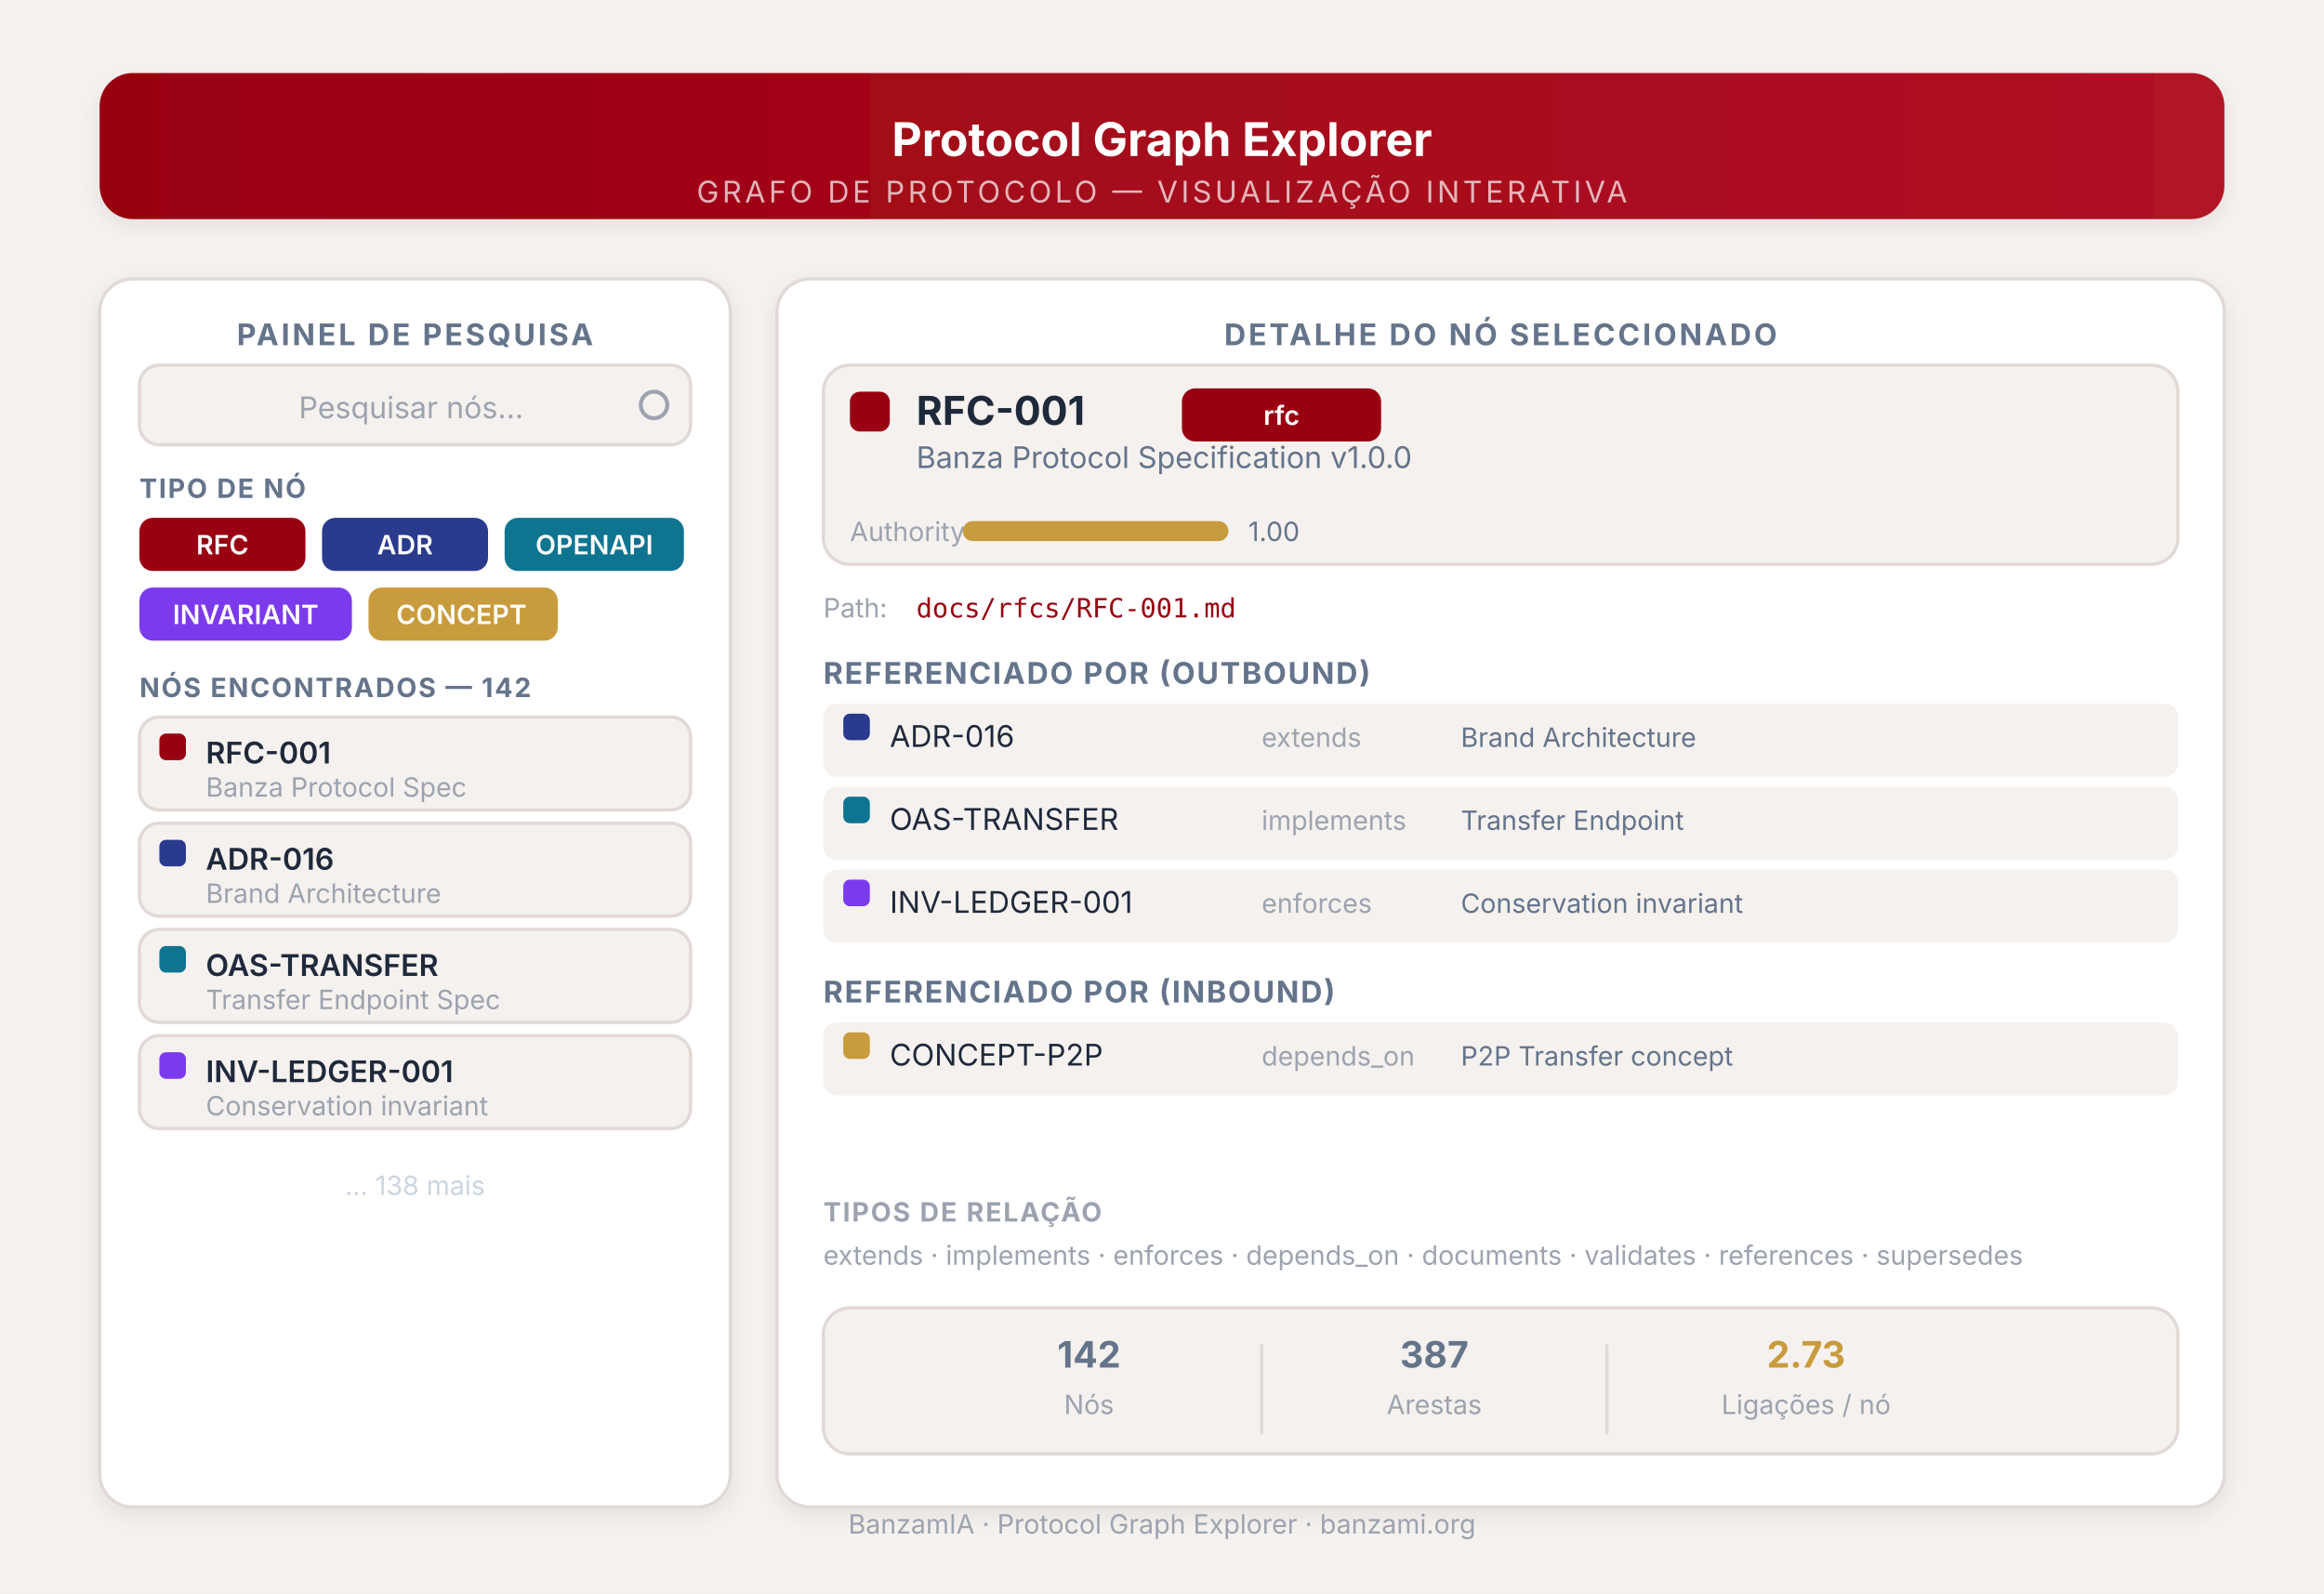
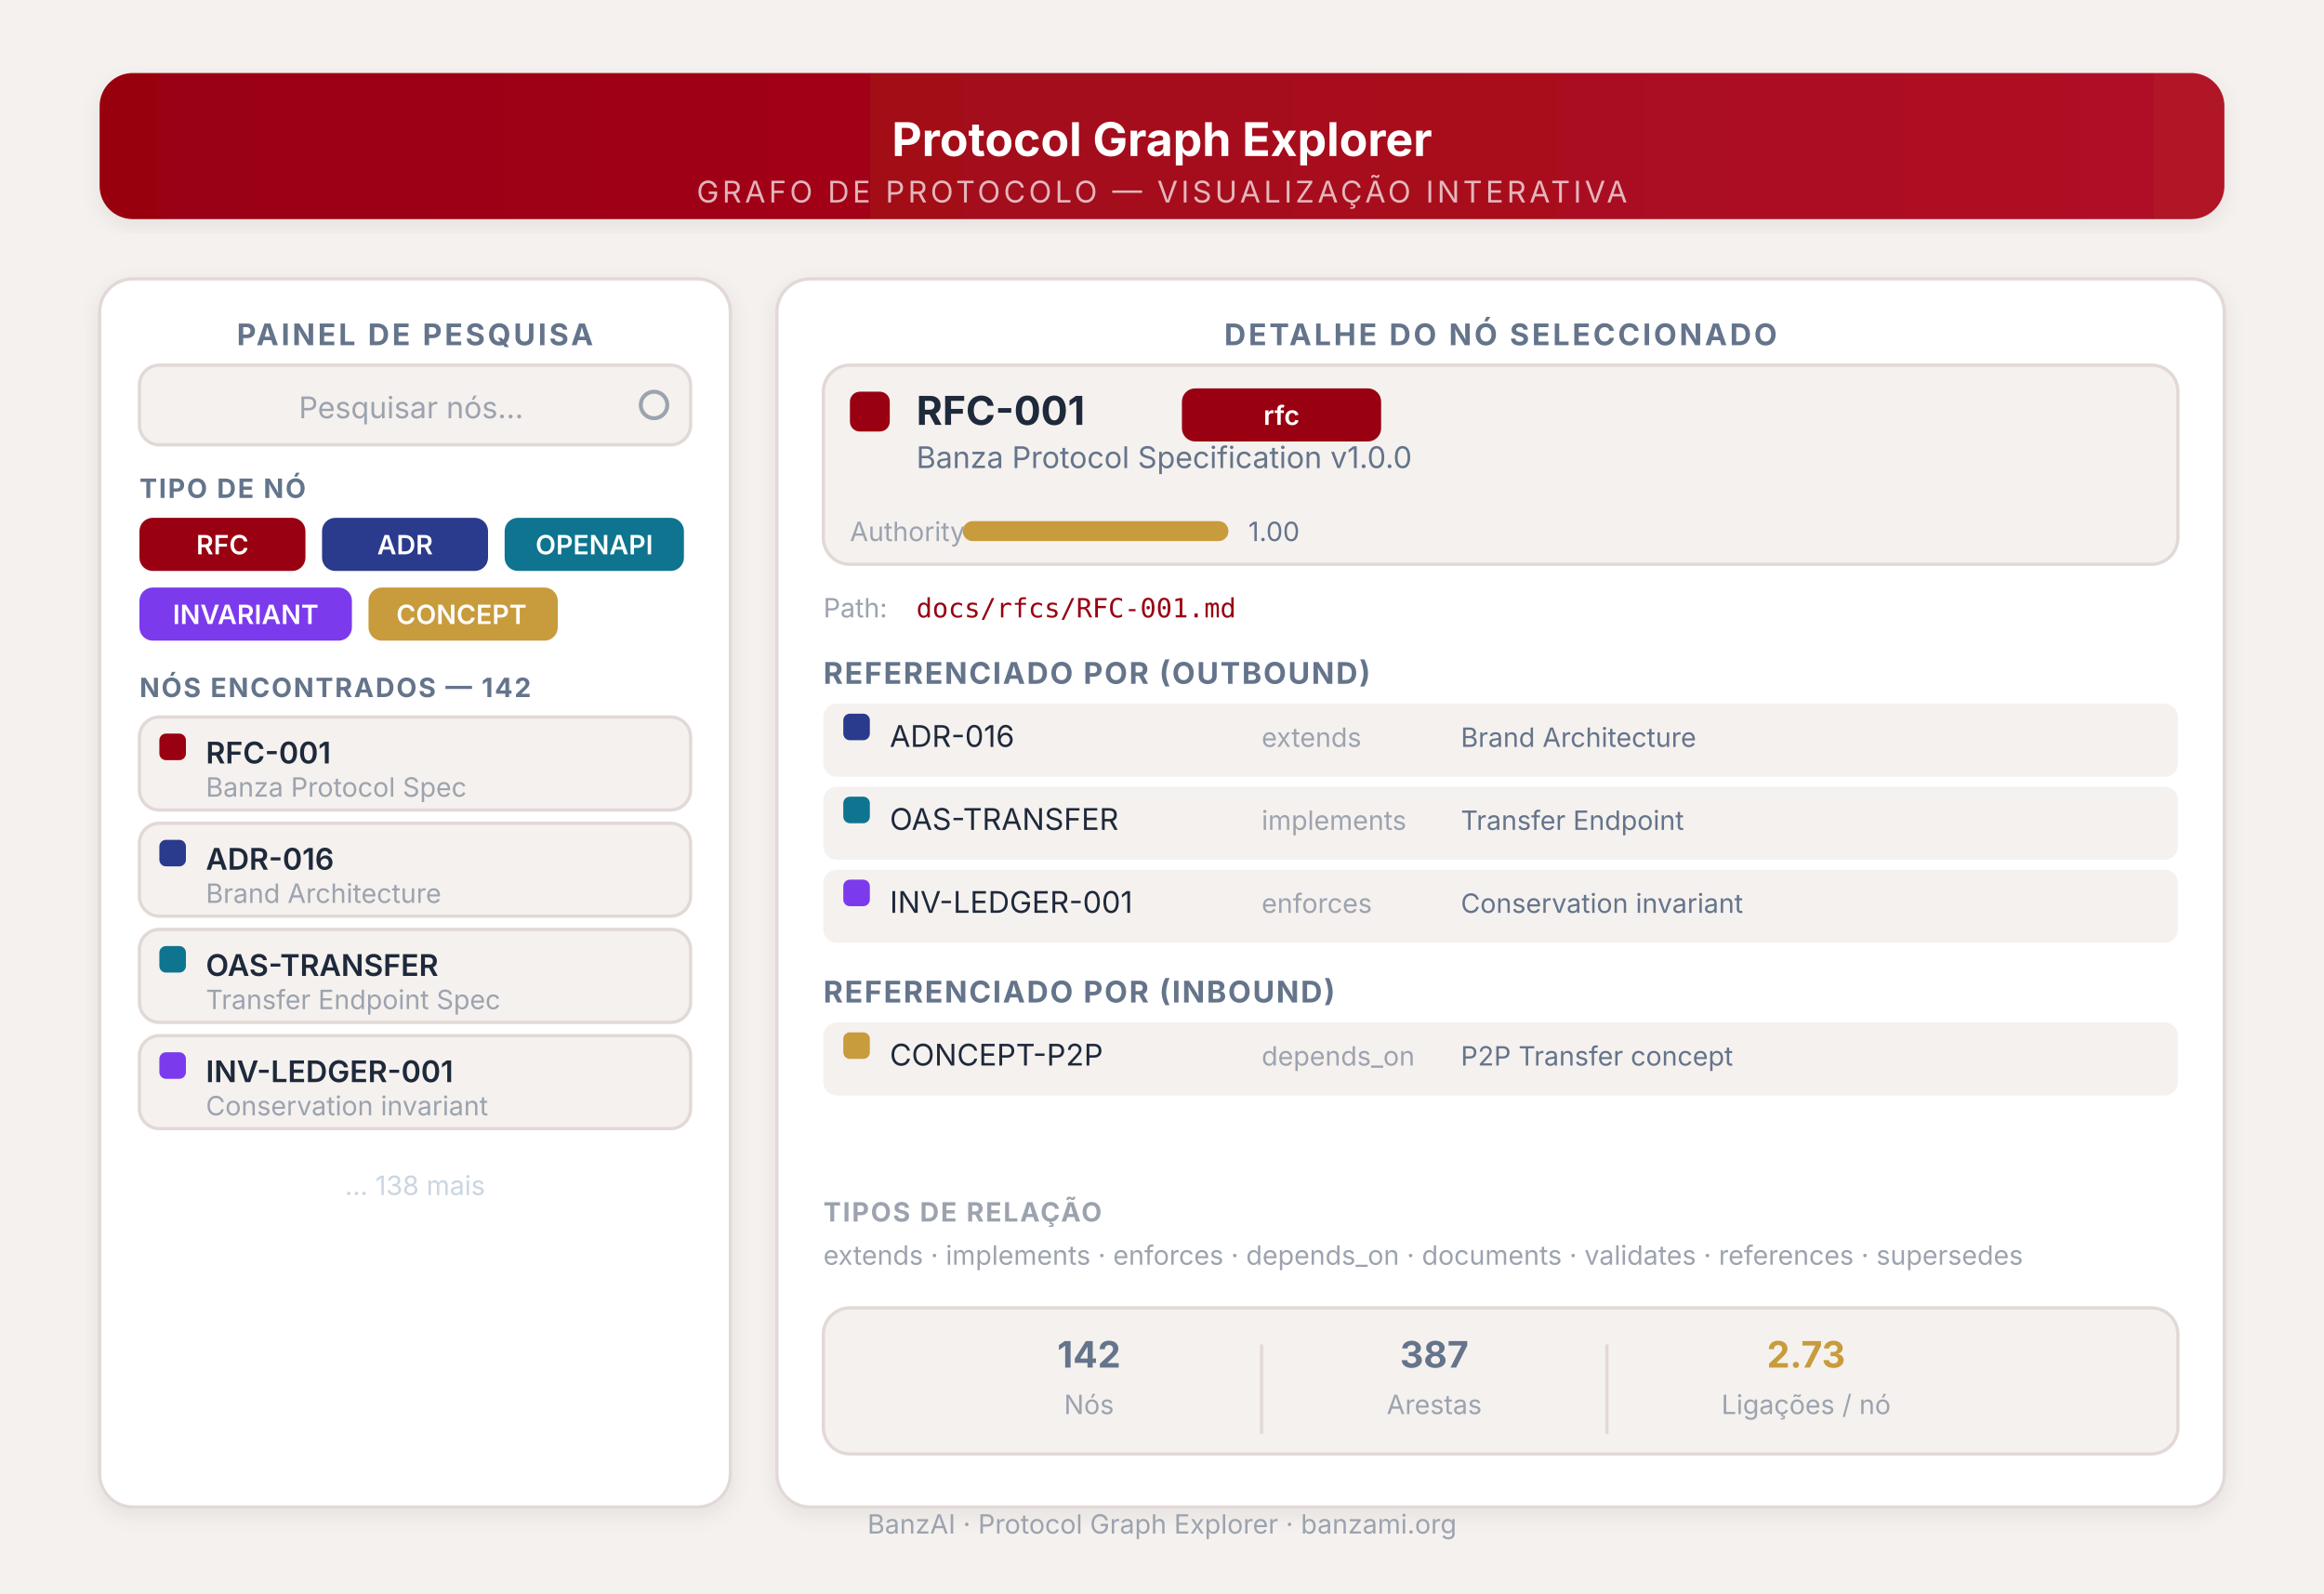
<svg xmlns="http://www.w3.org/2000/svg" viewBox="0 0 700 480" font-family="ui-sans-serif, system-ui, -apple-system, sans-serif">
  <defs>
    <linearGradient id="hG" x1="0%" y1="0%" x2="100%" y2="0%">
      <stop offset="0%" style="stop-color:#990011" />
      <stop offset="100%" style="stop-color:#B11226" />
    </linearGradient>
    <filter id="sh">
      <feDropShadow dx="0" dy="2" stdDeviation="3" flood-color="#00000012" />
    </filter>
  </defs>
  <rect width="700" height="480" fill="#F5F1EE" />
  <rect x="30" y="22" width="640" height="44" rx="10" fill="url(#hG)" filter="url(#sh)" />
  <text x="350" y="47" text-anchor="middle" fill="white" font-size="14" font-weight="700">Protocol Graph Explorer</text>
  <text x="350" y="61" text-anchor="middle" fill="rgba(255,255,255,0.7)" font-size="9" letter-spacing="1">GRAFO DE PROTOCOLO — VISUALIZAÇÃO INTERATIVA</text>
  <rect x="30" y="84" width="190" height="370" rx="10" fill="white" stroke="#E2D9D7" stroke-width="1" filter="url(#sh)" />
  <text x="125" y="104" text-anchor="middle" fill="#64748B" font-size="9" font-weight="700" letter-spacing="0.8">PAINEL DE PESQUISA</text>
  <rect x="42" y="110" width="166" height="24" rx="6" fill="#F5F1EE" stroke="#E2D9D7" stroke-width="1" />
  <text x="90" y="126" fill="#9CA3AF" font-size="9">Pesquisar nós…</text>
  <circle cx="197" cy="122" r="4" fill="none" stroke="#9CA3AF" stroke-width="1.2" />
  <text x="42" y="150" fill="#64748B" font-size="8" font-weight="700" letter-spacing="0.5">TIPO DE NÓ</text>
  <rect x="42" y="156" width="50" height="16" rx="4" fill="#990011" />
  <text x="67" y="167" text-anchor="middle" fill="white" font-size="8" font-weight="600">RFC</text>
  <rect x="97" y="156" width="50" height="16" rx="4" fill="#2A3A8C" />
  <text x="122" y="167" text-anchor="middle" fill="white" font-size="8" font-weight="600">ADR</text>
  <rect x="152" y="156" width="54" height="16" rx="4" fill="#0E7490" />
  <text x="179" y="167" text-anchor="middle" fill="white" font-size="8" font-weight="600">OPENAPI</text>
  <rect x="42" y="177" width="64" height="16" rx="4" fill="#7C3AED" />
  <text x="74" y="188" text-anchor="middle" fill="white" font-size="8" font-weight="600">INVARIANT</text>
  <rect x="111" y="177" width="57" height="16" rx="4" fill="#C89B3C" />
  <text x="139" y="188" text-anchor="middle" fill="white" font-size="8" font-weight="600">CONCEPT</text>
  <text x="42" y="210" fill="#64748B" font-size="8" font-weight="700" letter-spacing="0.5">NÓS ENCONTRADOS — 142</text>
  <rect x="42" y="216" width="166" height="28" rx="6" fill="#F5F1EE" stroke="#E2D9D7" stroke-width="1" />
  <rect x="48" y="221" width="8" height="8" rx="2" fill="#990011" />
  <text x="62" y="230" fill="#1E293B" font-size="9" font-weight="600">RFC-001</text>
  <text x="62" y="240" fill="#9CA3AF" font-size="8">Banza Protocol Spec</text>
  <rect x="42" y="248" width="166" height="28" rx="6" fill="#F5F1EE" stroke="#E2D9D7" stroke-width="1" />
  <rect x="48" y="253" width="8" height="8" rx="2" fill="#2A3A8C" />
  <text x="62" y="262" fill="#1E293B" font-size="9" font-weight="600">ADR-016</text>
  <text x="62" y="272" fill="#9CA3AF" font-size="8">Brand Architecture</text>
  <rect x="42" y="280" width="166" height="28" rx="6" fill="#F5F1EE" stroke="#E2D9D7" stroke-width="1" />
  <rect x="48" y="285" width="8" height="8" rx="2" fill="#0E7490" />
  <text x="62" y="294" fill="#1E293B" font-size="9" font-weight="600">OAS-TRANSFER</text>
  <text x="62" y="304" fill="#9CA3AF" font-size="8">Transfer Endpoint Spec</text>
  <rect x="42" y="312" width="166" height="28" rx="6" fill="#F5F1EE" stroke="#E2D9D7" stroke-width="1" />
  <rect x="48" y="317" width="8" height="8" rx="2" fill="#7C3AED" />
  <text x="62" y="326" fill="#1E293B" font-size="9" font-weight="600">INV-LEDGER-001</text>
  <text x="62" y="336" fill="#9CA3AF" font-size="8">Conservation invariant</text>
  <text x="125" y="360" text-anchor="middle" fill="#CBD5E1" font-size="8">… 138 mais</text>
  <rect x="234" y="84" width="436" height="370" rx="10" fill="white" stroke="#E2D9D7" stroke-width="1" filter="url(#sh)" />
  <text x="452" y="104" text-anchor="middle" fill="#64748B" font-size="9" font-weight="700" letter-spacing="0.8">DETALHE DO NÓ SELECCIONADO</text>
  <rect x="248" y="110" width="408" height="60" rx="8" fill="#F5F1EE" stroke="#E2D9D7" stroke-width="1" />
  <rect x="256" y="118" width="12" height="12" rx="3" fill="#990011" />
  <text x="276" y="128" fill="#1E293B" font-size="12" font-weight="700">RFC-001</text>
  <text x="276" y="141" fill="#64748B" font-size="9">Banza Protocol Specification v1.0.0</text>
  <rect x="356" y="117" width="60" height="16" rx="4" fill="#990011" />
  <text x="386" y="128" text-anchor="middle" fill="white" font-size="8" font-weight="600">rfc</text>
  <text x="256" y="163" fill="#9CA3AF" font-size="8">Authority</text>
  <rect x="290" y="157" width="80" height="6" rx="3" fill="#E2D9D7" />
  <rect x="290" y="157" width="80" height="6" rx="3" fill="#C89B3C" />
  <text x="376" y="163" fill="#64748B" font-size="8">1.00</text>
  <text x="248" y="186" fill="#9CA3AF" font-size="8">Path:</text>
  <text x="276" y="186" fill="#990011" font-size="8" font-family="ui-monospace, monospace">docs/rfcs/RFC-001.md</text>
  <text x="248" y="206" fill="#64748B" font-size="9" font-weight="700" letter-spacing="0.5">REFERENCIADO POR (OUTBOUND)</text>
  <rect x="248" y="212" width="408" height="22" rx="4" fill="#F5F1EE" />
  <rect x="254" y="215" width="8" height="8" rx="2" fill="#2A3A8C" />
  <text x="268" y="225" fill="#1E293B" font-size="9">ADR-016</text>
  <text x="380" y="225" fill="#9CA3AF" font-size="8">extends</text>
  <text x="440" y="225" fill="#64748B" font-size="8">Brand Architecture</text>
  <rect x="248" y="237" width="408" height="22" rx="4" fill="#F5F1EE" />
  <rect x="254" y="240" width="8" height="8" rx="2" fill="#0E7490" />
  <text x="268" y="250" fill="#1E293B" font-size="9">OAS-TRANSFER</text>
  <text x="380" y="250" fill="#9CA3AF" font-size="8">implements</text>
  <text x="440" y="250" fill="#64748B" font-size="8">Transfer Endpoint</text>
  <rect x="248" y="262" width="408" height="22" rx="4" fill="#F5F1EE" />
  <rect x="254" y="265" width="8" height="8" rx="2" fill="#7C3AED" />
  <text x="268" y="275" fill="#1E293B" font-size="9">INV-LEDGER-001</text>
  <text x="380" y="275" fill="#9CA3AF" font-size="8">enforces</text>
  <text x="440" y="275" fill="#64748B" font-size="8">Conservation invariant</text>
  <text x="248" y="302" fill="#64748B" font-size="9" font-weight="700" letter-spacing="0.5">REFERENCIADO POR (INBOUND)</text>
  <rect x="248" y="308" width="408" height="22" rx="4" fill="#F5F1EE" />
  <rect x="254" y="311" width="8" height="8" rx="2" fill="#C89B3C" />
  <text x="268" y="321" fill="#1E293B" font-size="9">CONCEPT-P2P</text>
  <text x="380" y="321" fill="#9CA3AF" font-size="8">depends_on</text>
  <text x="440" y="321" fill="#64748B" font-size="8">P2P Transfer concept</text>
  <text x="248" y="368" fill="#9CA3AF" font-size="8" font-weight="700" letter-spacing="0.5">TIPOS DE RELAÇÃO</text>
  <text x="248" y="381" fill="#9CA3AF" font-size="8">extends · implements · enforces · depends_on · documents · validates · references · supersedes</text>
  <rect x="248" y="394" width="408" height="44" rx="8" fill="#F5F1EE" stroke="#E2D9D7" stroke-width="1" />
  <text x="328" y="412" text-anchor="middle" fill="#64748B" font-size="11" font-weight="700">142</text>
  <text x="328" y="426" text-anchor="middle" fill="#9CA3AF" font-size="8">Nós</text>
  <line x1="380" y1="405" x2="380" y2="432" stroke="#E2D9D7" stroke-width="1" />
  <text x="432" y="412" text-anchor="middle" fill="#64748B" font-size="11" font-weight="700">387</text>
  <text x="432" y="426" text-anchor="middle" fill="#9CA3AF" font-size="8">Arestas</text>
  <line x1="484" y1="405" x2="484" y2="432" stroke="#E2D9D7" stroke-width="1" />
  <text x="544" y="412" text-anchor="middle" fill="#C89B3C" font-size="11" font-weight="700">2.73</text>
  <text x="544" y="426" text-anchor="middle" fill="#9CA3AF" font-size="8">Ligações / nó</text>
-   <text x="350" y="462" text-anchor="middle" fill="#9CA3AF" font-size="8">BanzamIA · Protocol Graph Explorer · banzami.org</text>
+   <text x="350" y="462" text-anchor="middle" fill="#9CA3AF" font-size="8">BanzAI · Protocol Graph Explorer · banzami.org</text>
</svg>
